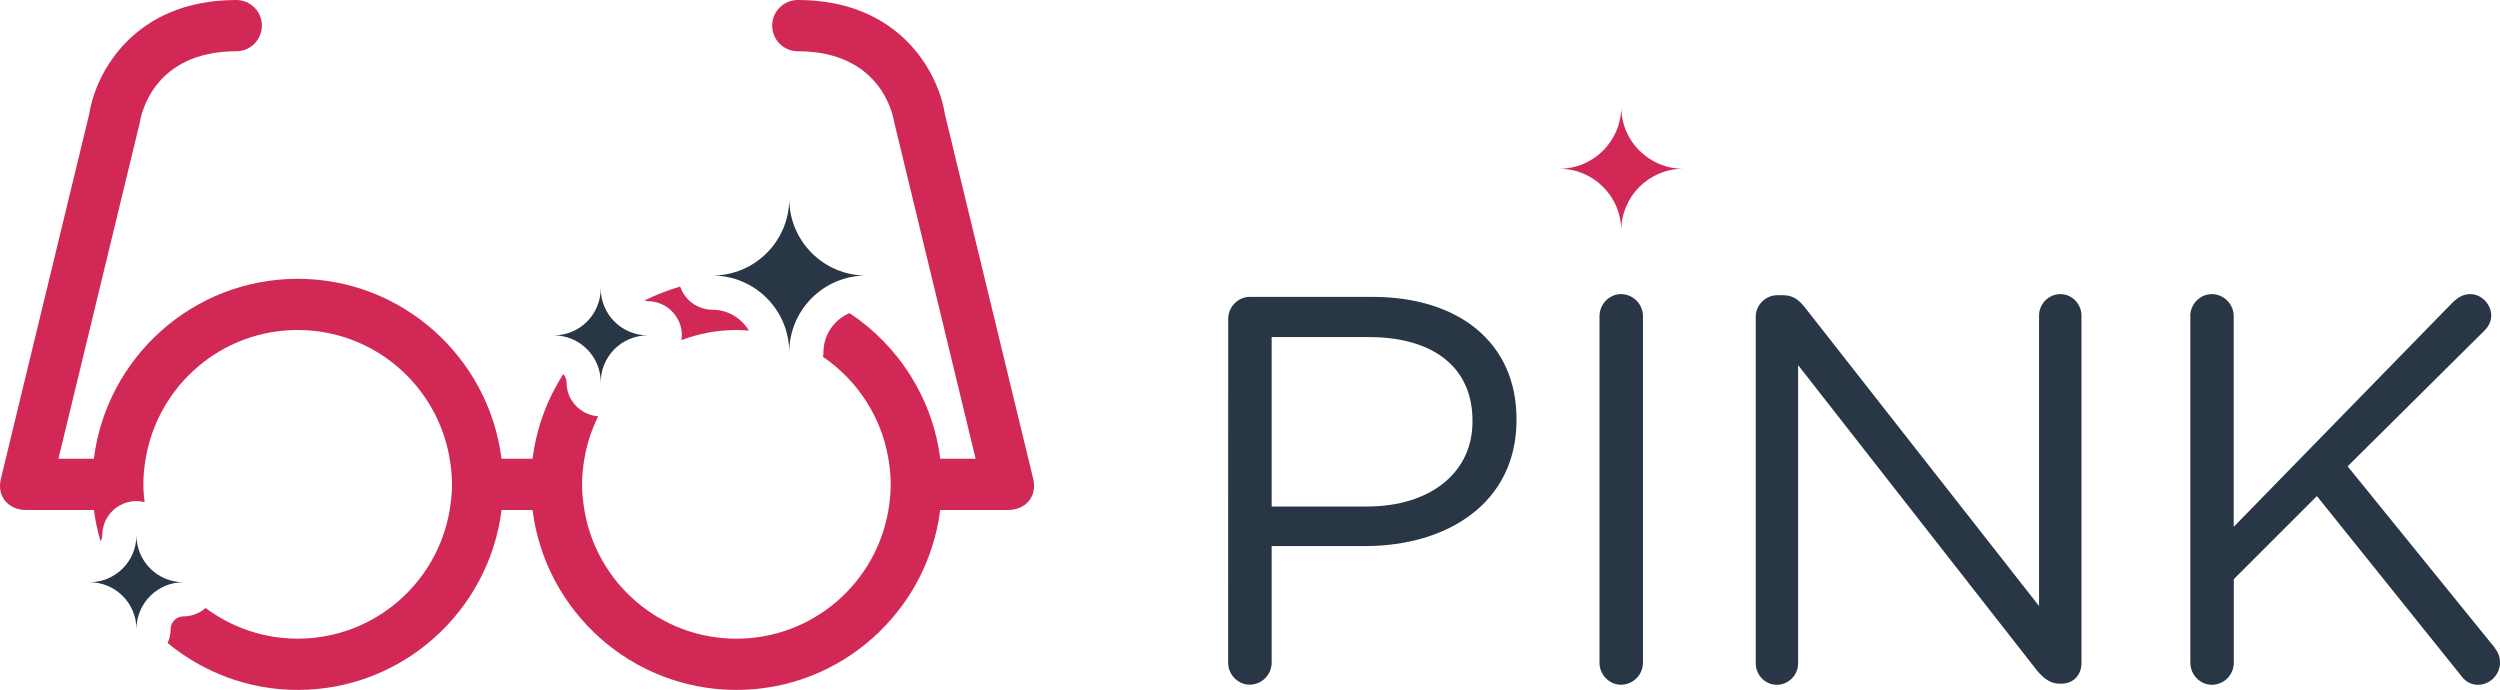
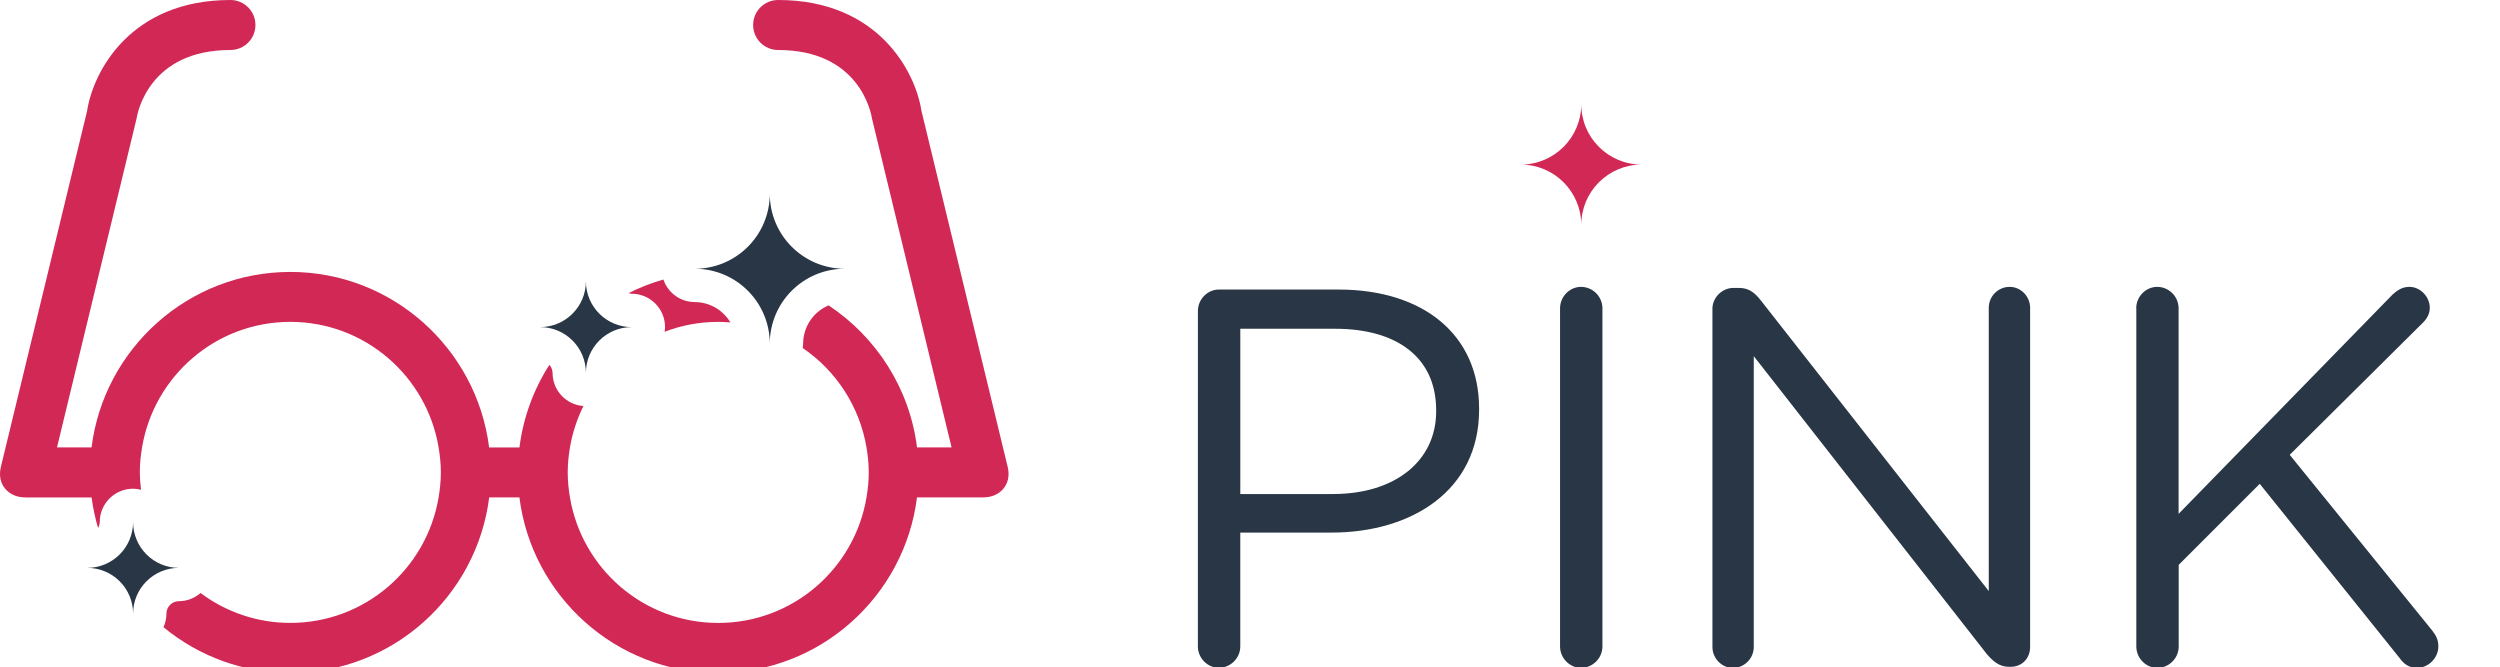
- <svg xmlns="http://www.w3.org/2000/svg" version="1.1" id="Layer_2" x="0px" y="0px" width="146.3px" height="40.375px" viewBox="0 0 146.3 40.375" enable-background="new 0 0 146.3 40.375" xml:space="preserve">
-   <g>
-     <path fill="#283645" d="M71.874,18.661c0-0.708,0.58-1.288,1.256-1.288h7.18c5.087,0,8.436,2.704,8.436,7.146v0.063 c0,4.86-4.057,7.373-8.854,7.373h-5.475v6.825c0,0.708-0.58,1.287-1.289,1.287c-0.676,0-1.256-0.58-1.256-1.287L71.874,18.661 L71.874,18.661z M79.988,29.641c3.734,0,6.182-1.996,6.182-4.959v-0.062c0-3.221-2.414-4.894-6.053-4.894h-5.699v9.917h5.57V29.641 z" />
-     <path fill="#283645" d="M93.603,18.5c0-0.708,0.579-1.288,1.255-1.288c0.709,0,1.288,0.58,1.288,1.288v20.283 c0,0.708-0.579,1.287-1.288,1.287c-0.676,0-1.255-0.579-1.255-1.287V18.5z" />
-     <path fill="#283645" d="M102.744,18.532c0-0.676,0.58-1.256,1.256-1.256h0.354c0.58,0,0.935,0.29,1.288,0.74l13.684,17.45V18.468 c0-0.676,0.547-1.256,1.256-1.256c0.676,0,1.225,0.58,1.225,1.256v20.349c0,0.677-0.48,1.19-1.158,1.19h-0.129 c-0.548,0-0.936-0.321-1.318-0.772l-13.976-17.867v17.449c0,0.677-0.547,1.257-1.257,1.257c-0.676,0-1.223-0.58-1.223-1.257V18.532 H102.744z" />
-     <path fill="#283645" d="M128.173,18.5c0-0.708,0.58-1.288,1.257-1.288c0.708,0,1.286,0.58,1.286,1.288v12.331l12.848-13.168 c0.29-0.257,0.579-0.451,0.998-0.451c0.676,0,1.225,0.612,1.225,1.256c0,0.354-0.162,0.644-0.42,0.901l-7.984,7.92l8.564,10.561 c0.225,0.291,0.354,0.547,0.354,0.936c0,0.676-0.577,1.288-1.285,1.288c-0.482,0-0.807-0.259-1.03-0.58l-8.401-10.464l-4.863,4.861 v4.895c0,0.708-0.578,1.288-1.286,1.288c-0.677,0-1.257-0.58-1.257-1.288V18.5H128.173z" />
+ <svg xmlns="http://www.w3.org/2000/svg" width="150" height="40">
+   <g fill="#283645">
+     <path d="M71.874 18.661c0-.708.58-1.288 1.256-1.288h7.18c5.087 0 8.436 2.704 8.436 7.146v.063c0 4.86-4.057 7.373-8.854 7.373h-5.475v6.825c0 .708-.58 1.287-1.289 1.287-.676 0-1.256-.58-1.256-1.287l.002-20.119zm8.114 10.98c3.734 0 6.182-1.996 6.182-4.959v-.062c0-3.221-2.414-4.894-6.053-4.894h-5.699v9.917h5.57v-.002zM93.603 18.5c0-.708.579-1.288 1.255-1.288.709 0 1.288.58 1.288 1.288v20.283a1.29 1.29 0 0 1-1.288 1.287c-.676 0-1.255-.579-1.255-1.287V18.5zM102.744 18.532c0-.676.58-1.256 1.256-1.256h.354c.58 0 .935.29 1.288.74l13.684 17.45V18.468c0-.676.547-1.256 1.256-1.256.676 0 1.225.58 1.225 1.256v20.349c0 .677-.48 1.19-1.158 1.19h-.129c-.548 0-.936-.321-1.318-.772l-13.976-17.867v17.449c0 .677-.547 1.257-1.257 1.257-.676 0-1.223-.58-1.223-1.257V18.532h-.002zM128.173 18.5c0-.708.58-1.288 1.257-1.288.708 0 1.286.58 1.286 1.288v12.331l12.848-13.168c.29-.257.579-.451.998-.451.676 0 1.225.612 1.225 1.256 0 .354-.162.644-.42.901l-7.984 7.92 8.564 10.561c.225.291.354.547.354.936 0 .676-.577 1.288-1.285 1.288-.482 0-.807-.259-1.03-.58l-8.401-10.464-4.863 4.861v4.895a1.29 1.29 0 0 1-1.286 1.288c-.677 0-1.257-.58-1.257-1.288V18.5h-.006z" />
  </g>
-   <path fill="#D22856" d="M98.498,9.875c-2.002,0-3.623-1.623-3.623-3.624c0,2.001-1.623,3.624-3.625,3.624 c2.002,0,3.625,1.623,3.625,3.624C94.875,11.498,96.496,9.875,98.498,9.875z" />
-   <g>
-     <path fill="#D22856" d="M43.094,19.313c0.246,0,0.489,0.014,0.73,0.033c-0.437-0.728-1.227-1.221-2.136-1.221 c-0.877,0-1.614-0.568-1.884-1.354c-0.727,0.208-1.425,0.482-2.089,0.816c0.062,0.017,0.122,0.038,0.188,0.038c1.104,0,2,0.896,2,2 c0,0.096-0.015,0.188-0.028,0.281C40.875,19.524,41.959,19.313,43.094,19.313z" />
-     <path fill="#D22856" d="M60.462,28.016c-0.002-0.009-5.175-21.365-5.175-21.365C54.926,4.303,52.694,0,46.688,0 c-0.829,0-1.5,0.671-1.5,1.5s0.671,1.5,1.5,1.5c4.856,0,5.575,3.729,5.639,4.143l4.767,19.701h-2.073 c-0.445-3.557-2.453-6.628-5.305-8.522c-0.897,0.379-1.529,1.269-1.529,2.303c0,0.088-0.015,0.171-0.026,0.256 c1.991,1.358,3.415,3.489,3.829,5.965c0.082,0.488,0.135,0.987,0.135,1.5c0,0.512-0.053,1.012-0.135,1.5 c-0.716,4.271-4.421,7.53-8.896,7.53c-4.475,0-8.181-3.259-8.896-7.53c-0.082-0.488-0.135-0.988-0.135-1.5 c0-0.513,0.053-1.012,0.135-1.5c0.147-0.879,0.427-1.712,0.808-2.484c-1.034-0.077-1.852-0.932-1.852-1.984 c0-0.189-0.077-0.357-0.192-0.488c-0.938,1.469-1.569,3.149-1.795,4.957h-1.82c-0.741-5.927-5.802-10.531-11.927-10.531 S6.235,20.917,5.493,26.844H3.42L8.187,7.143C8.25,6.729,8.97,3,13.826,3c0.829,0,1.5-0.671,1.5-1.5S14.655,0,13.826,0 C7.82,0,5.588,4.303,5.227,6.651c0,0-5.173,21.356-5.175,21.365c-0.266,1.109,0.531,1.826,1.426,1.826 c0.012,0,0.023,0.004,0.036,0.004h3.982c0.079,0.629,0.215,1.237,0.387,1.831c0.059-0.106,0.102-0.224,0.102-0.354 c0-1.104,0.896-2,2-2c0.166,0,0.324,0.024,0.478,0.062c-0.043-0.343-0.074-0.688-0.074-1.042c0-0.512,0.053-1.011,0.135-1.5 c0.715-4.271,4.421-7.531,8.896-7.531s8.18,3.26,8.896,7.531c0.082,0.489,0.135,0.988,0.135,1.5s-0.053,1.012-0.135,1.5 c-0.715,4.272-4.421,7.531-8.896,7.531c-2.022,0-3.883-0.67-5.386-1.794c-0.35,0.302-0.8,0.491-1.299,0.491 c-0.413,0-0.749,0.336-0.749,0.748c0,0.289-0.065,0.563-0.176,0.812c2.075,1.708,4.722,2.743,7.614,2.743 c6.125,0,11.185-4.604,11.927-10.529h1.814c0.742,5.926,5.802,10.529,11.927,10.529s11.186-4.604,11.927-10.529H59 c0.012,0,0.023-0.005,0.036-0.005C59.931,29.842,60.728,29.125,60.462,28.016z" />
+   <path fill="#D22856" d="M98.498 9.875a3.623 3.623 0 0 1-3.623-3.624 3.625 3.625 0 0 1-3.625 3.624 3.625 3.625 0 0 1 3.625 3.624 3.623 3.623 0 0 1 3.623-3.624z" />
+   <g fill="#D22856">
+     <path d="M43.094 19.313c.246 0 .489.014.73.033a2.491 2.491 0 0 0-2.136-1.221 1.994 1.994 0 0 1-1.884-1.354c-.727.208-1.425.482-2.089.816.062.017.122.038.188.038a2 2 0 0 1 2 2c0 .096-.015.188-.028.281 1-.382 2.084-.593 3.219-.593z" />
+     <path d="M60.462 28.016L55.287 6.651C54.926 4.303 52.694 0 46.688 0a1.5 1.5 0 1 0 0 3c4.856 0 5.575 3.729 5.639 4.143l4.767 19.701h-2.073c-.445-3.557-2.453-6.628-5.305-8.522a2.503 2.503 0 0 0-1.529 2.303c0 .088-.015.171-.026.256a9.034 9.034 0 0 1 3.829 5.965c.082.488.135.987.135 1.5 0 .512-.053 1.012-.135 1.5-.716 4.271-4.421 7.53-8.896 7.53-4.475 0-8.181-3.259-8.896-7.53a9.035 9.035 0 0 1-.135-1.5c0-.513.053-1.012.135-1.5a8.945 8.945 0 0 1 .808-2.484 1.994 1.994 0 0 1-1.852-1.984.739.739 0 0 0-.192-.488 11.95 11.95 0 0 0-1.795 4.957h-1.82c-.741-5.927-5.802-10.531-11.927-10.531S6.235 20.917 5.493 26.844H3.42L8.187 7.143C8.25 6.729 8.97 3 13.826 3a1.5 1.5 0 1 0 0-3C7.82 0 5.588 4.303 5.227 6.651L.052 28.016c-.266 1.109.531 1.826 1.426 1.826.012 0 .023.004.036.004h3.982c.079.629.215 1.237.387 1.831a.726.726 0 0 0 .102-.354 2 2 0 0 1 2-2c.166 0 .324.024.478.062a8.337 8.337 0 0 1-.074-1.042c0-.512.053-1.011.135-1.5.715-4.271 4.421-7.531 8.896-7.531s8.18 3.26 8.896 7.531c.082.489.135.988.135 1.5s-.053 1.012-.135 1.5c-.715 4.272-4.421 7.531-8.896 7.531a8.959 8.959 0 0 1-5.386-1.794c-.35.302-.8.491-1.299.491a.75.75 0 0 0-.749.748c0 .289-.065.563-.176.812a11.94 11.94 0 0 0 7.614 2.743c6.125 0 11.185-4.604 11.927-10.529h1.814c.742 5.926 5.802 10.529 11.927 10.529s11.186-4.604 11.927-10.529H59c.012 0 .023-.005.036-.005.895.002 1.692-.715 1.426-1.824z" />
  </g>
-   <g>
-     <g>
-       <path fill="#283645" d="M50.686,16.125c-2.485,0-4.499-2.014-4.499-4.499c0,2.485-2.014,4.499-4.499,4.499 c2.485,0,4.499,2.014,4.499,4.499C46.187,18.139,48.2,16.125,50.686,16.125z" />
-     </g>
-   </g>
-   <g>
-     <g>
-       <path fill="#283645" d="M37.904,19.626c-1.519,0-2.749-1.23-2.749-2.749c0,1.519-1.23,2.749-2.749,2.749 c1.519,0,2.749,1.229,2.749,2.749C35.155,20.855,36.386,19.626,37.904,19.626z" />
-     </g>
-   </g>
-   <g>
-     <g>
-       <path fill="#283645" d="M10.734,34.072c-1.519,0-2.749-1.23-2.749-2.75c0,1.52-1.23,2.75-2.749,2.75 c1.519,0,2.749,1.229,2.749,2.748C7.985,35.303,9.215,34.072,10.734,34.072z" />
-     </g>
-   </g>
+   <path fill="#283645" d="M50.686 16.125a4.499 4.499 0 0 1-4.499-4.499 4.499 4.499 0 0 1-4.499 4.499 4.499 4.499 0 0 1 4.499 4.499 4.498 4.498 0 0 1 4.499-4.499zM37.904 19.626a2.748 2.748 0 0 1-2.749-2.749 2.748 2.748 0 0 1-2.749 2.749 2.747 2.747 0 0 1 2.749 2.749 2.748 2.748 0 0 1 2.749-2.749zM10.734 34.072a2.748 2.748 0 0 1-2.749-2.75c0 1.52-1.23 2.75-2.749 2.75a2.747 2.747 0 0 1 2.749 2.748 2.748 2.748 0 0 1 2.749-2.748z" />
</svg>
